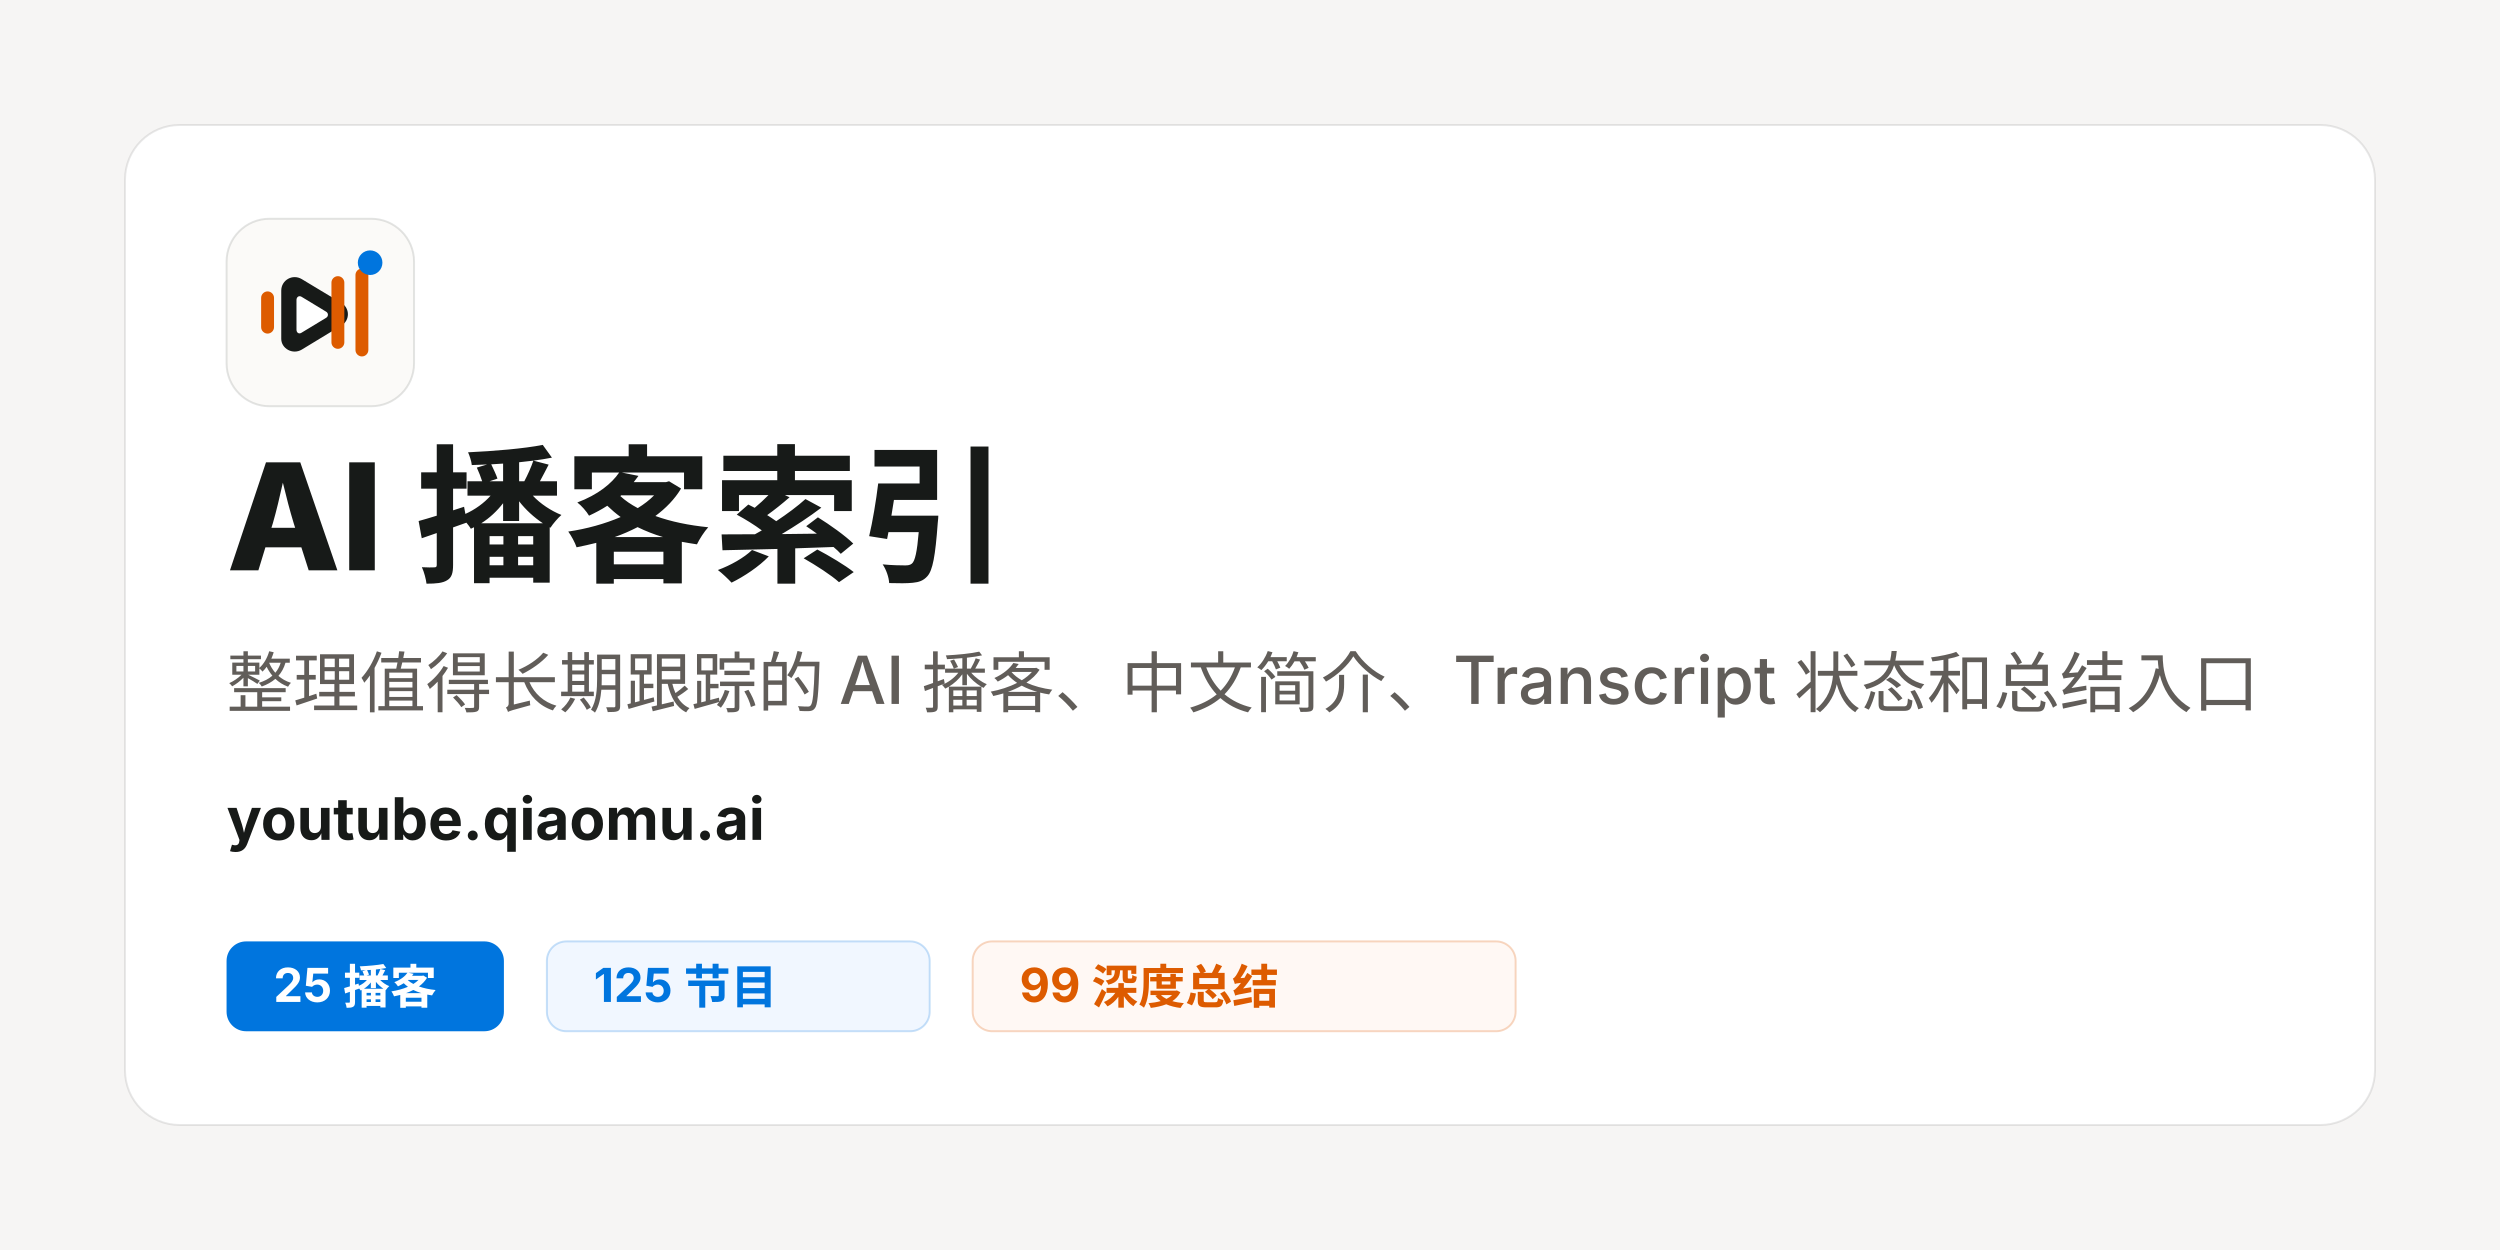
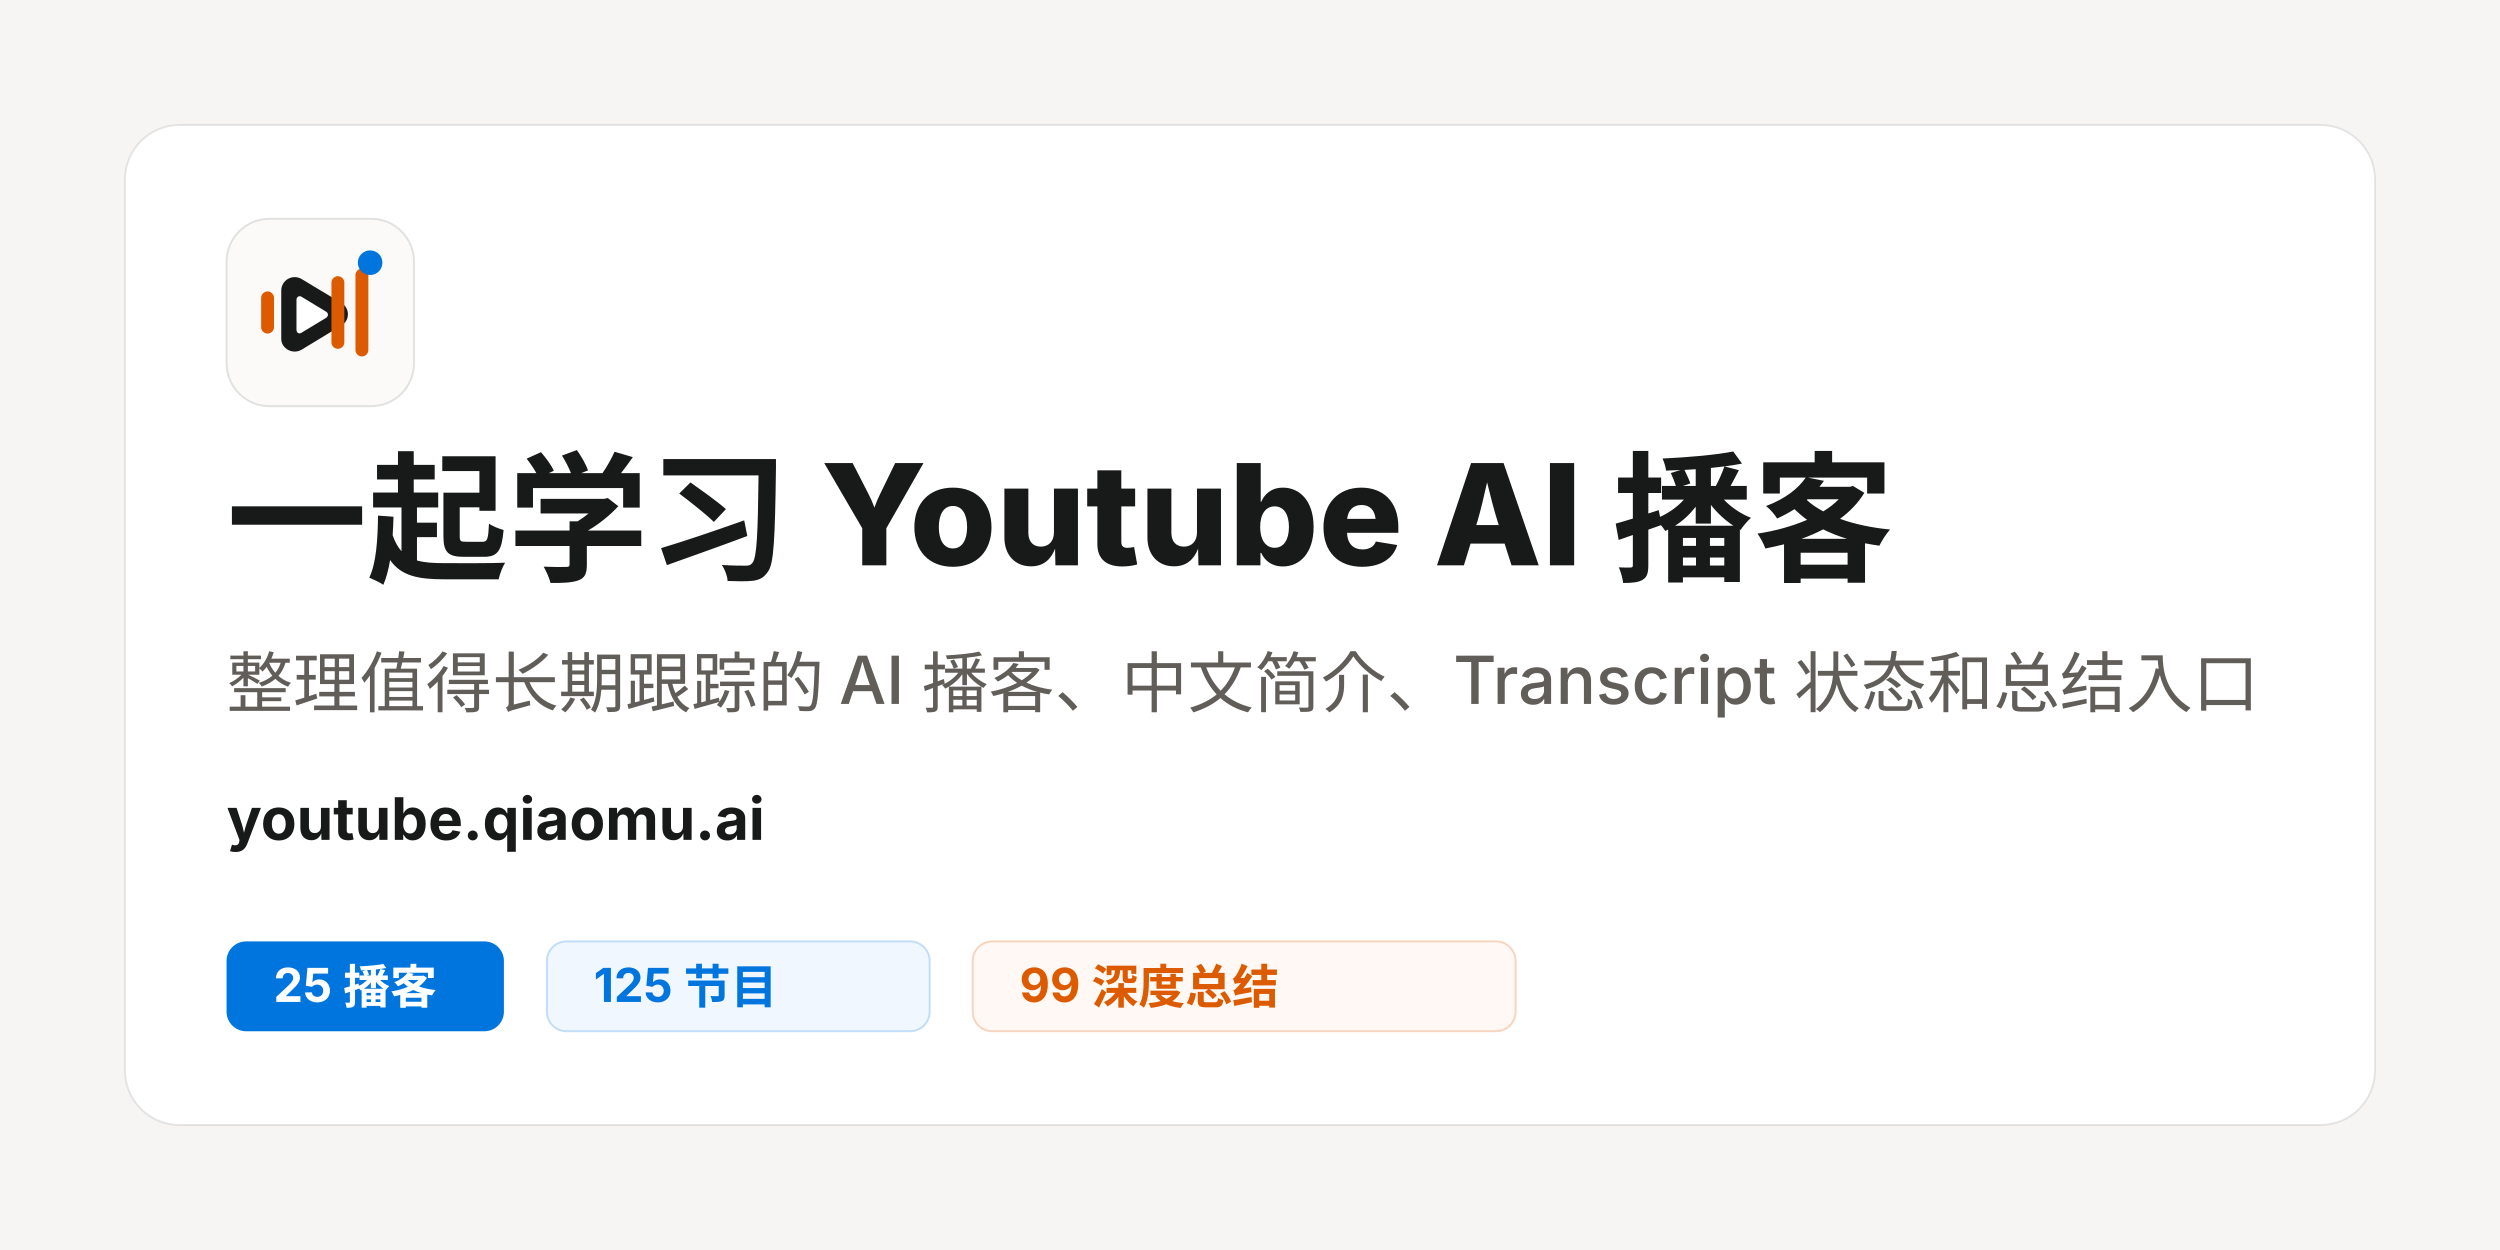
<svg xmlns="http://www.w3.org/2000/svg" width="1280" height="640" viewBox="0 0 1280 640" role="img" aria-label="AI 播客索引 GitHub social preview">
  <rect width="1280" height="640" fill="#f6f5f4" />
  <rect x="64" y="64" width="1152" height="512" rx="28" fill="#fff" stroke="#171a18" stroke-opacity=".1" />
  <g transform="translate(116 112)">
    <rect width="96" height="96" rx="22" fill="#fbfaf8" stroke="#171a18" stroke-opacity=".12" />
    <path d="M28 61.5V36.8c0-5.4 5.8-8.7 10.5-5.9l20.4 12.3c4.3 2.6 4.3 8.8 0 11.4L38.5 67c-4.7 2.8-10.5-.6-10.5-5.5Z" fill="#171a18" />
    <path d="M35.8 56.8V41.6c0-1.5 1.2-2.4 2.5-1.7l12.7 7.7c1.2.7 1.2 2.4 0 3.1l-12.7 7.7c-1.3.8-2.5-.1-2.5-1.6Z" fill="#fff" />
    <path d="M66 28.8c0-1.8 1.5-3.3 3.3-3.3s3.3 1.5 3.3 3.3v38.4c0 1.8-1.5 3.3-3.3 3.3S66 69 66 67.2V28.8Zm-12.3 3.9c0-1.8 1.5-3.3 3.3-3.3s3.3 1.5 3.3 3.3v30.6c0 1.8-1.5 3.3-3.3 3.3s-3.3-1.5-3.3-3.3V32.7Zm-36 7.8c0-1.8 1.5-3.3 3.3-3.3s3.3 1.5 3.3 3.3v15c0 1.8-1.5 3.3-3.3 3.3s-3.3-1.5-3.3-3.3v-15Z" fill="#dd5b00" />
    <circle cx="73.5" cy="22.5" r="6.3" fill="#0075de" />
  </g>
-   <text x="116" y="292" fill="#171a18" font-family="-apple-system, BlinkMacSystemFont, 'Segoe UI', sans-serif" font-size="76" font-weight="800">AI 播客索引</text>
+   <text x="116" y="292" fill="#171a18" font-family="-apple-system, BlinkMacSystemFont, 'Segoe UI', sans-serif" font-size="72" font-weight="800">一起学习 Youtube AI 播客</text>
  <text x="116" y="362" fill="#615d59" font-family="-apple-system, BlinkMacSystemFont, 'Segoe UI', sans-serif" font-size="34" font-weight="500">整理值得长期跟踪的 AI 播客、中文简介、Transcript 状态和总结入口</text>
  <text x="116" y="430" fill="#171a18" font-family="-apple-system, BlinkMacSystemFont, 'Segoe UI', sans-serif" font-size="30" font-weight="700">youtube.qiaomu.ai</text>
  <g transform="translate(116 482)" fill="#0075de" font-family="-apple-system, BlinkMacSystemFont, 'Segoe UI', sans-serif" font-size="24" font-weight="700">
    <rect width="142" height="46" rx="10" fill="#0075de" />
    <text x="24" y="31" fill="#fff">25 播客</text>
    <rect x="164" width="196" height="46" rx="10" fill="#f1f7ff" stroke="#0075de" stroke-opacity=".22" />
    <text x="188" y="31">125 节目</text>
    <rect x="382" width="278" height="46" rx="10" fill="#fff8f4" stroke="#dd5b00" stroke-opacity=".24" />
    <text x="406" y="31" fill="#dd5b00">99 深度总结</text>
  </g>
</svg>
